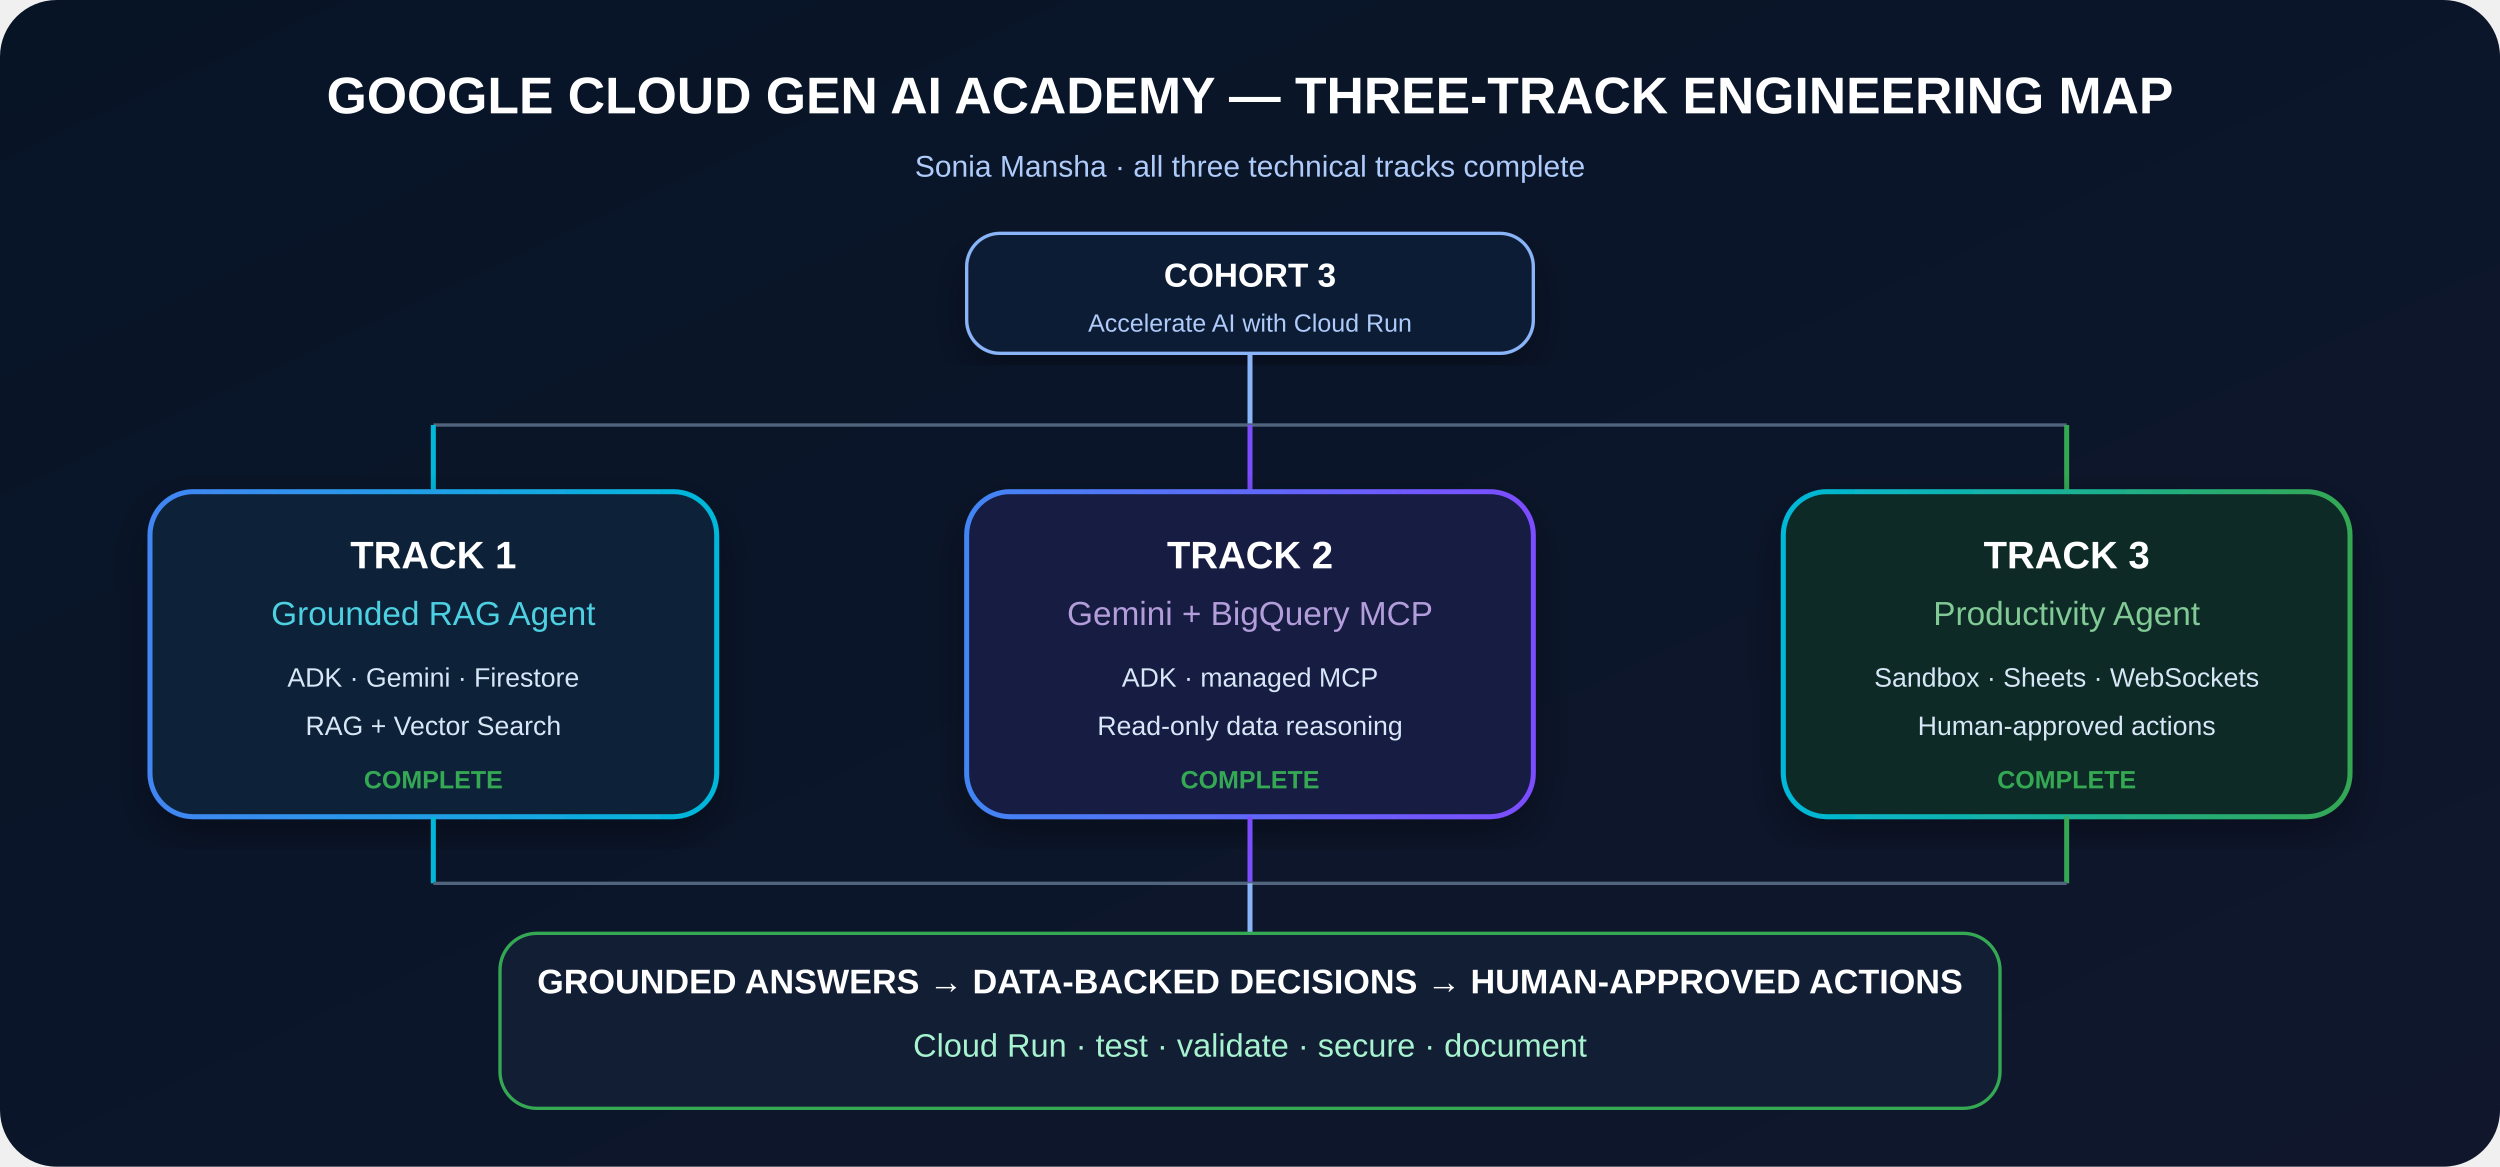
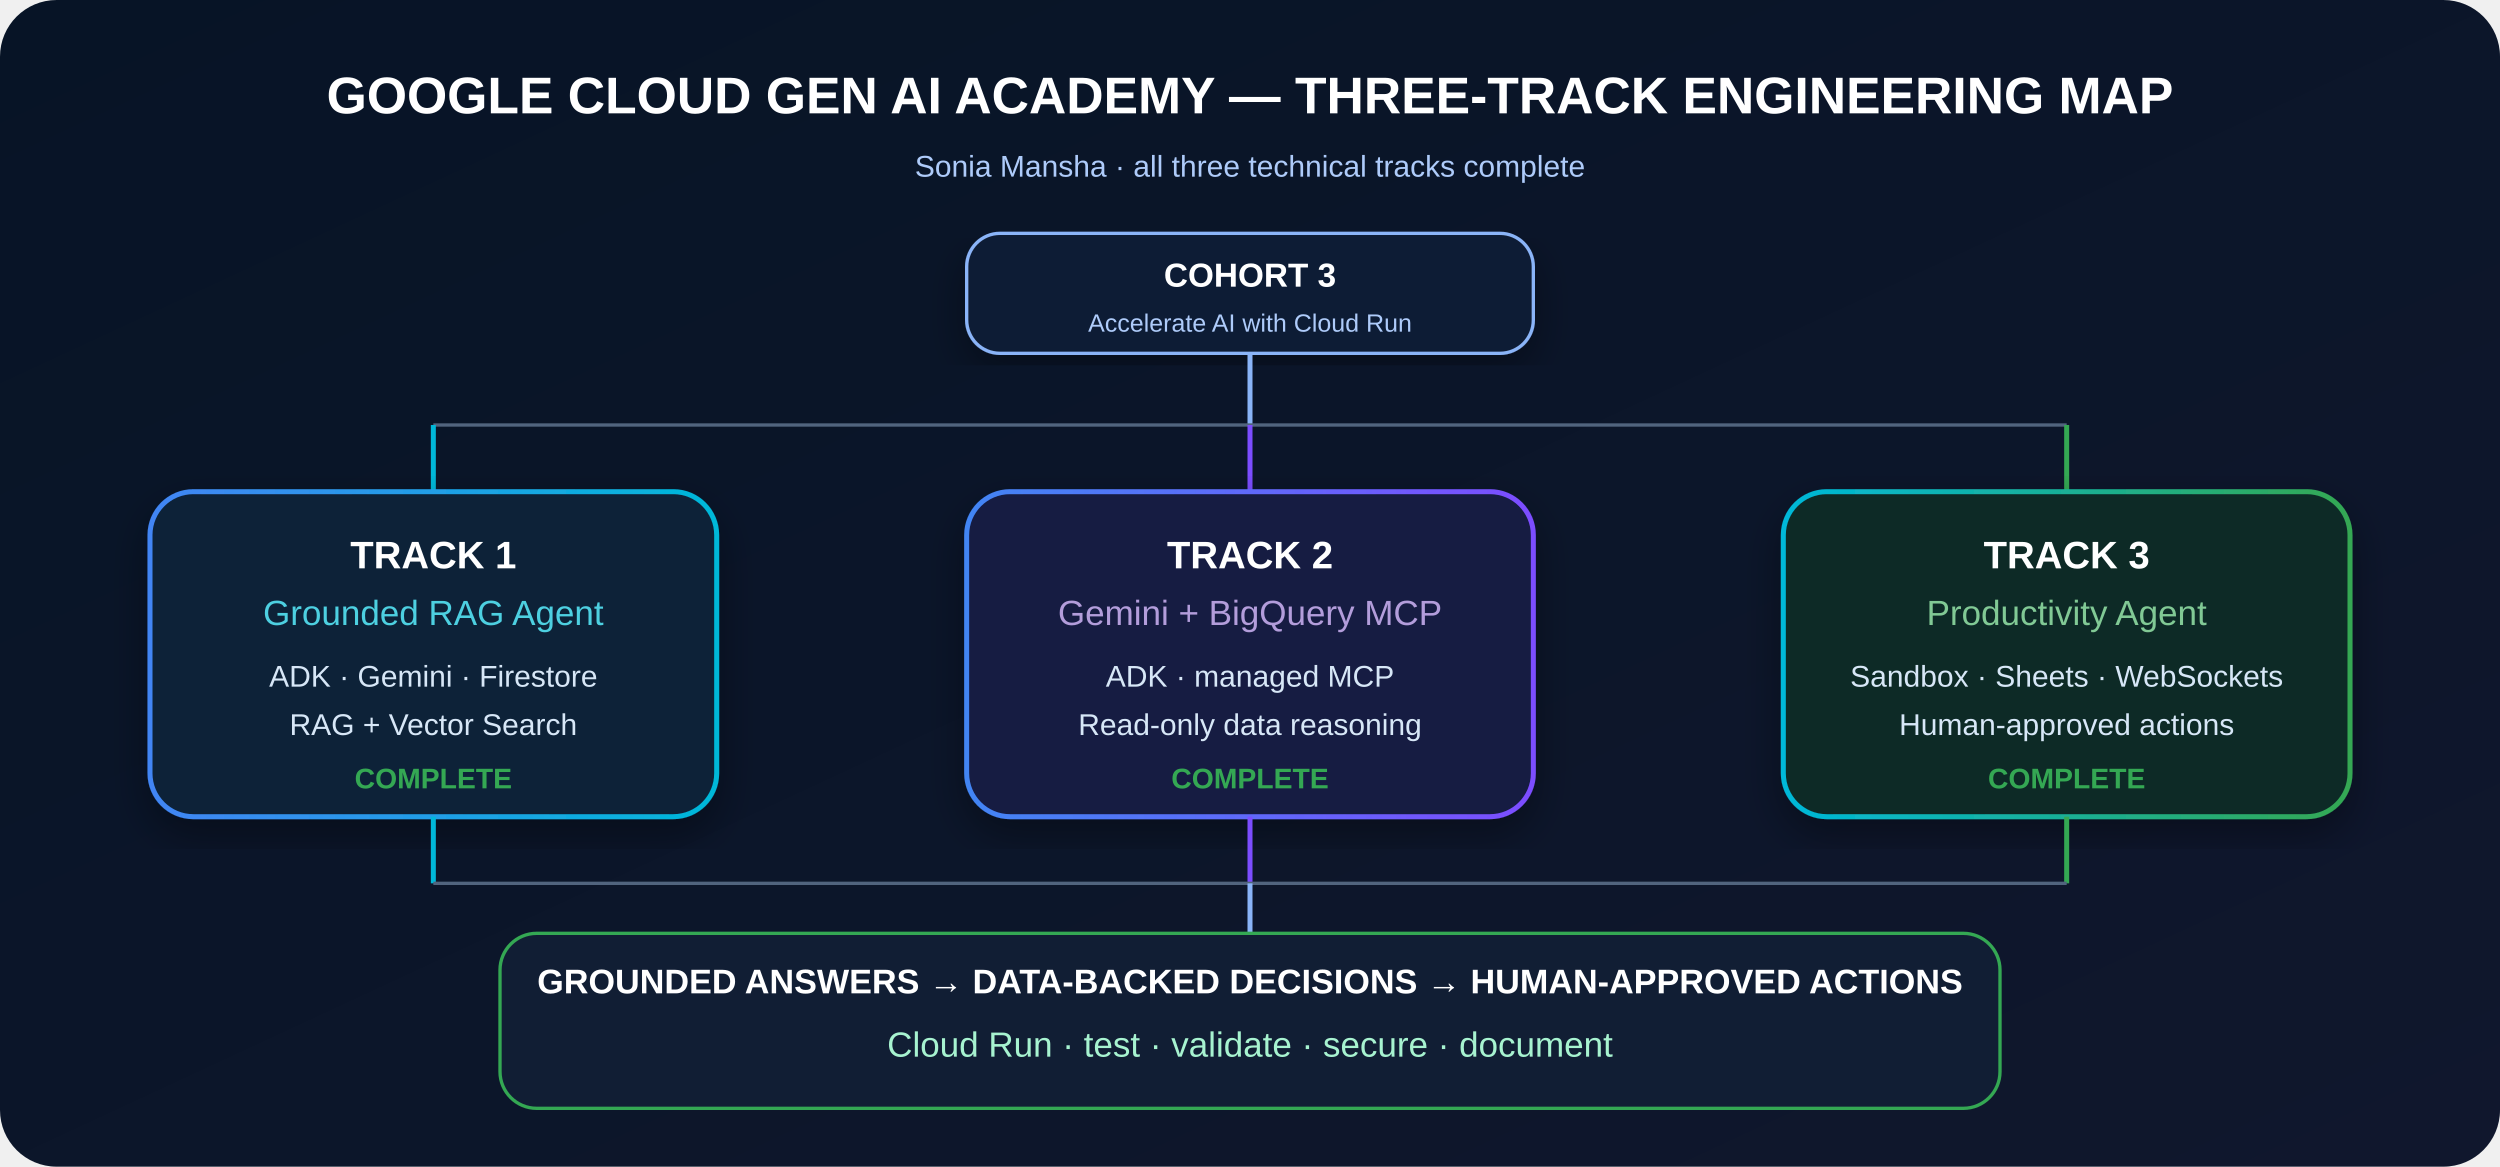
<svg xmlns="http://www.w3.org/2000/svg" width="1500" height="700" viewBox="0 0 1500 700">
  <defs>
    <linearGradient id="bg" x1="0" y1="0" x2="1" y2="1">
      <stop offset="0" stop-color="#071426" />
      <stop offset="1" stop-color="#10172d" />
    </linearGradient>
    <linearGradient id="g1" x1="0" y1="0" x2="1" y2="0">
      <stop offset="0" stop-color="#4285F4" />
      <stop offset="1" stop-color="#00B8D9" />
    </linearGradient>
    <linearGradient id="g2" x1="0" y1="0" x2="1" y2="0">
      <stop offset="0" stop-color="#4285F4" />
      <stop offset="1" stop-color="#7C4DFF" />
    </linearGradient>
    <linearGradient id="g3" x1="0" y1="0" x2="1" y2="0">
      <stop offset="0" stop-color="#00B8D9" />
      <stop offset="1" stop-color="#34A853" />
    </linearGradient>
    <filter id="shadow">
      <feDropShadow dx="0" dy="10" stdDeviation="12" flood-color="#000" flood-opacity="0.35" />
    </filter>
  </defs>
  <rect width="1500" height="700" rx="34" fill="url(#bg)" />
  <text x="750" y="68" text-anchor="middle" font-family="Arial, sans-serif" font-size="31" font-weight="700" fill="#ffffff">
  GOOGLE CLOUD GEN AI ACADEMY — THREE-TRACK ENGINEERING MAP
</text>
  <text x="750" y="106" text-anchor="middle" font-family="Arial, sans-serif" font-size="18" fill="#AECBFA">
  Sonia Mansha · all three technical tracks complete
</text>
  <rect x="580" y="140" width="340" height="72" rx="20" fill="#111E34" stroke="#8AB4F8" stroke-width="2" filter="url(#shadow)" />
  <text x="750" y="172" text-anchor="middle" font-family="Arial, sans-serif" font-size="20" font-weight="700" fill="#fff">COHORT 3</text>
  <text x="750" y="199" text-anchor="middle" font-family="Arial, sans-serif" font-size="15" fill="#AECBFA">Accelerate AI with Cloud Run</text>
  <line x1="750" y1="212" x2="750" y2="255" stroke="#8AB4F8" stroke-width="3" />
  <line x1="260" y1="255" x2="1240" y2="255" stroke="#51647E" stroke-width="2" />
  <line x1="260" y1="255" x2="260" y2="295" stroke="#00B8D9" stroke-width="3" />
  <line x1="750" y1="255" x2="750" y2="295" stroke="#7C4DFF" stroke-width="3" />
  <line x1="1240" y1="255" x2="1240" y2="295" stroke="#34A853" stroke-width="3" />
  <rect x="90" y="295" width="340" height="195" rx="26" fill="#0B2239" stroke="url(#g1)" stroke-width="3" filter="url(#shadow)" />
  <text x="260" y="341" text-anchor="middle" font-family="Arial, sans-serif" font-size="23" font-weight="700" fill="#fff">TRACK 1</text>
-   <text x="260" y="375" text-anchor="middle" font-family="Arial, sans-serif" font-size="20" fill="#4DD0E1">Grounded RAG Agent</text>
-   <text x="260" y="412" text-anchor="middle" font-family="Arial, sans-serif" font-size="16" fill="#D7E7F7">ADK · Gemini · Firestore</text>
-   <text x="260" y="441" text-anchor="middle" font-family="Arial, sans-serif" font-size="16" fill="#D7E7F7">RAG + Vector Search</text>
-   <text x="260" y="473" text-anchor="middle" font-family="Arial, sans-serif" font-size="15" font-weight="700" fill="#34A853">COMPLETE</text>
+   <text x="260" y="375" text-anchor="middle" font-family="Arial, sans-serif" font-size="21" fill="#4DD0E1">Grounded RAG Agent</text>
+   <text x="260" y="412" text-anchor="middle" font-family="Arial, sans-serif" font-size="18" fill="#D7E7F7">ADK · Gemini · Firestore</text>
+   <text x="260" y="441" text-anchor="middle" font-family="Arial, sans-serif" font-size="18" fill="#D7E7F7">RAG + Vector Search</text>
+   <text x="260" y="473" text-anchor="middle" font-family="Arial, sans-serif" font-size="17" font-weight="700" fill="#34A853">COMPLETE</text>
  <rect x="580" y="295" width="340" height="195" rx="26" fill="#161B42" stroke="url(#g2)" stroke-width="3" filter="url(#shadow)" />
  <text x="750" y="341" text-anchor="middle" font-family="Arial, sans-serif" font-size="23" font-weight="700" fill="#fff">TRACK 2</text>
-   <text x="750" y="375" text-anchor="middle" font-family="Arial, sans-serif" font-size="20" fill="#B39DDB">Gemini + BigQuery MCP</text>
-   <text x="750" y="412" text-anchor="middle" font-family="Arial, sans-serif" font-size="16" fill="#D7E7F7">ADK · managed MCP</text>
-   <text x="750" y="441" text-anchor="middle" font-family="Arial, sans-serif" font-size="16" fill="#D7E7F7">Read-only data reasoning</text>
-   <text x="750" y="473" text-anchor="middle" font-family="Arial, sans-serif" font-size="15" font-weight="700" fill="#34A853">COMPLETE</text>
+   <text x="750" y="375" text-anchor="middle" font-family="Arial, sans-serif" font-size="21" fill="#B39DDB">Gemini + BigQuery MCP</text>
+   <text x="750" y="412" text-anchor="middle" font-family="Arial, sans-serif" font-size="18" fill="#D7E7F7">ADK · managed MCP</text>
+   <text x="750" y="441" text-anchor="middle" font-family="Arial, sans-serif" font-size="18" fill="#D7E7F7">Read-only data reasoning</text>
+   <text x="750" y="473" text-anchor="middle" font-family="Arial, sans-serif" font-size="17" font-weight="700" fill="#34A853">COMPLETE</text>
  <rect x="1070" y="295" width="340" height="195" rx="26" fill="#0D2C28" stroke="url(#g3)" stroke-width="3" filter="url(#shadow)" />
  <text x="1240" y="341" text-anchor="middle" font-family="Arial, sans-serif" font-size="23" font-weight="700" fill="#fff">TRACK 3</text>
-   <text x="1240" y="375" text-anchor="middle" font-family="Arial, sans-serif" font-size="20" fill="#81C995">Productivity Agent</text>
-   <text x="1240" y="412" text-anchor="middle" font-family="Arial, sans-serif" font-size="16" fill="#D7E7F7">Sandbox · Sheets · WebSockets</text>
-   <text x="1240" y="441" text-anchor="middle" font-family="Arial, sans-serif" font-size="16" fill="#D7E7F7">Human-approved actions</text>
-   <text x="1240" y="473" text-anchor="middle" font-family="Arial, sans-serif" font-size="15" font-weight="700" fill="#34A853">COMPLETE</text>
+   <text x="1240" y="375" text-anchor="middle" font-family="Arial, sans-serif" font-size="21" fill="#81C995">Productivity Agent</text>
+   <text x="1240" y="412" text-anchor="middle" font-family="Arial, sans-serif" font-size="18" fill="#D7E7F7">Sandbox · Sheets · WebSockets</text>
+   <text x="1240" y="441" text-anchor="middle" font-family="Arial, sans-serif" font-size="18" fill="#D7E7F7">Human-approved actions</text>
+   <text x="1240" y="473" text-anchor="middle" font-family="Arial, sans-serif" font-size="17" font-weight="700" fill="#34A853">COMPLETE</text>
  <line x1="260" y1="490" x2="260" y2="530" stroke="#00B8D9" stroke-width="3" />
  <line x1="750" y1="490" x2="750" y2="530" stroke="#7C4DFF" stroke-width="3" />
  <line x1="1240" y1="490" x2="1240" y2="530" stroke="#34A853" stroke-width="3" />
  <line x1="260" y1="530" x2="1240" y2="530" stroke="#51647E" stroke-width="2" />
  <line x1="750" y1="530" x2="750" y2="560" stroke="#8AB4F8" stroke-width="3" />
  <rect x="300" y="560" width="900" height="105" rx="22" fill="#111E34" stroke="#34A853" stroke-width="2" />
  <text x="750" y="596" text-anchor="middle" font-family="Arial, sans-serif" font-size="20.5" font-weight="700" fill="#fff">
  GROUNDED ANSWERS → DATA-BACKED DECISIONS → HUMAN-APPROVED ACTIONS
</text>
-   <text x="750" y="634" text-anchor="middle" font-family="Arial, sans-serif" font-size="19.5" font-weight="500" fill="#A7F3D0">
+   <text x="750" y="634" text-anchor="middle" font-family="Arial, sans-serif" font-size="21" font-weight="500" fill="#A7F3D0">
  Cloud Run · test · validate · secure · document
</text>
</svg>
